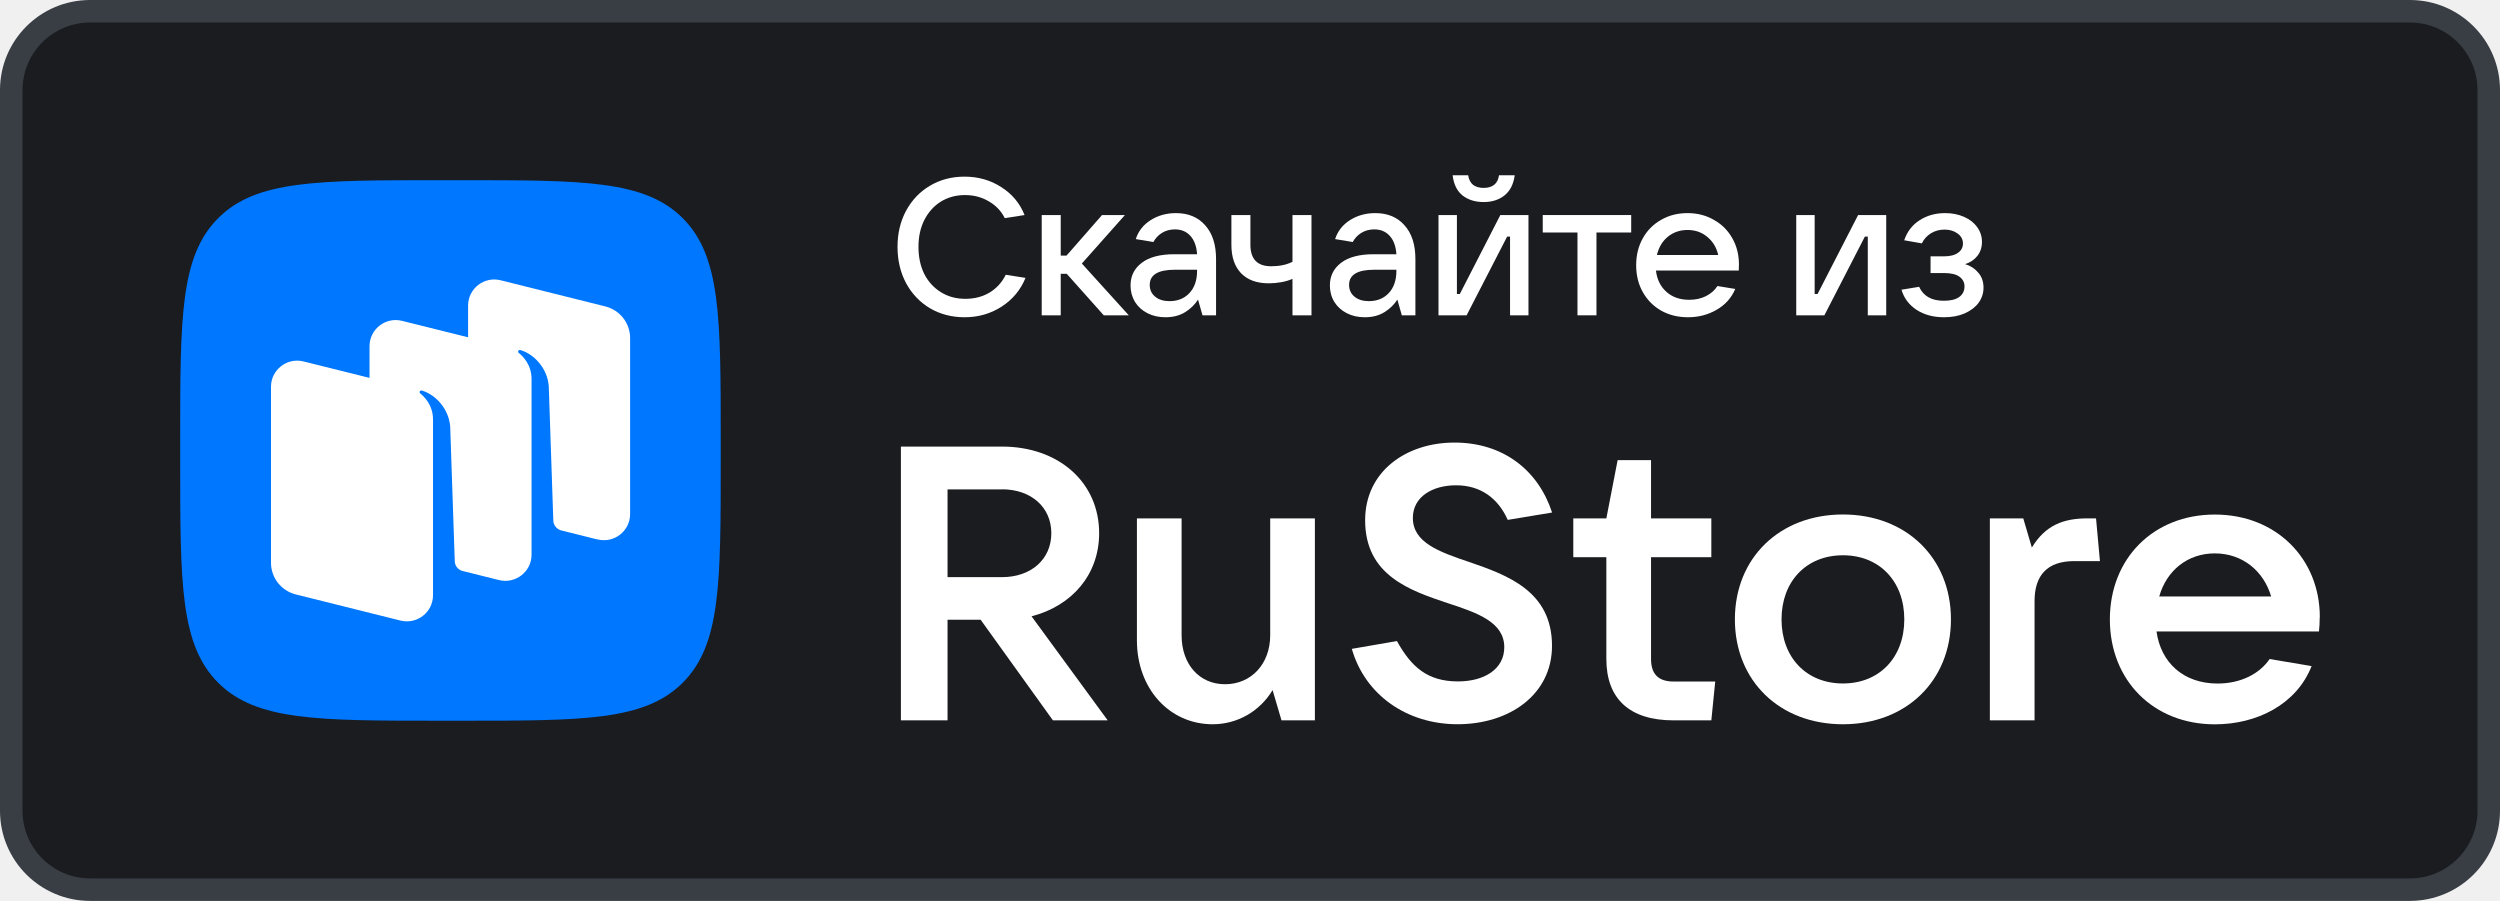
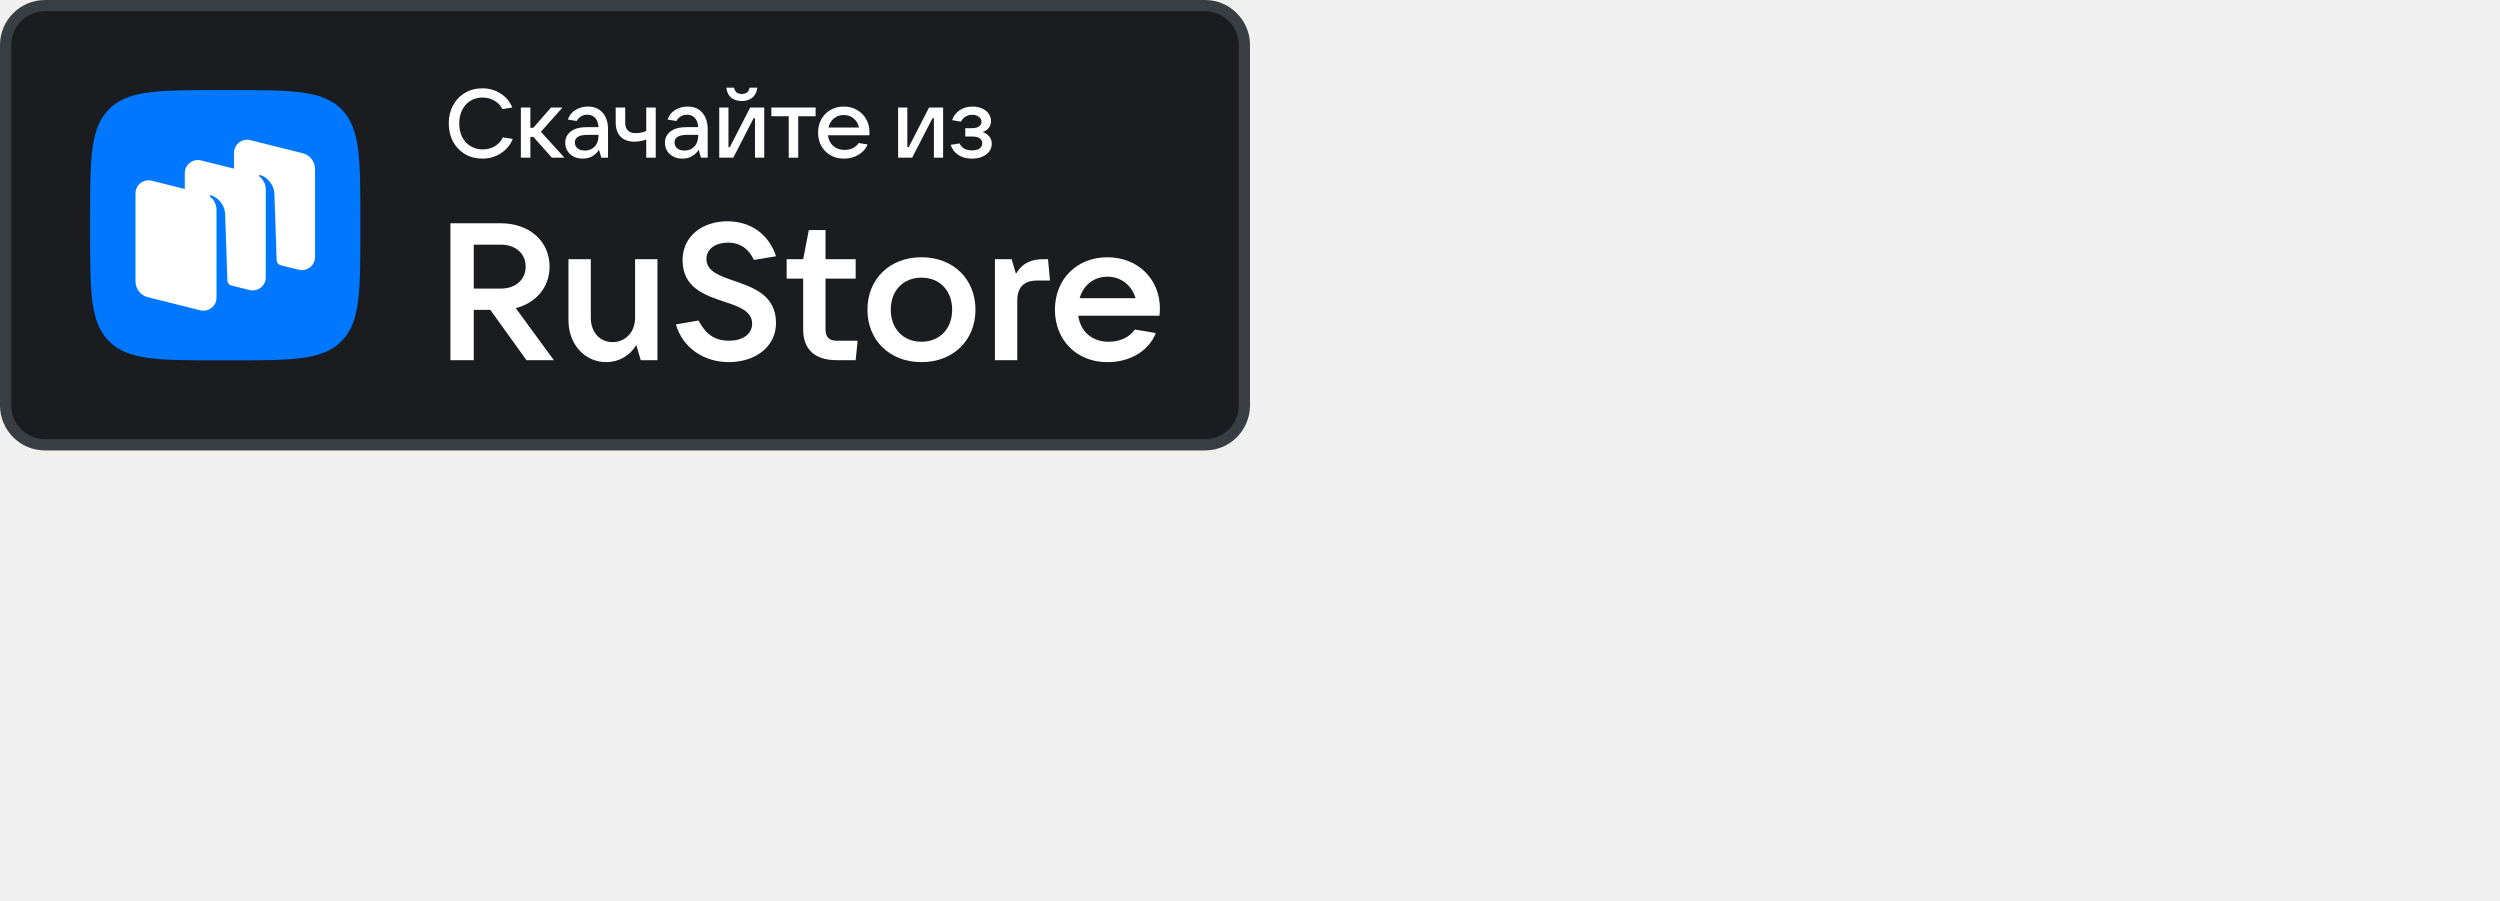
- <svg xmlns="http://www.w3.org/2000/svg" width="111" height="40" viewBox="0 0 111 40" fill="none">
+ <svg xmlns="http://www.w3.org/2000/svg" width="222px" height="80px" viewBox="0 0 222 80" version="1.1">
  <g clip-path="url(#clip0_9015_8085)">
    <rect x="0.5" y="0.5" width="110" height="39" rx="3.5" fill="#1A1C20" stroke="#393E45" />
    <path d="M45.798 27.365C47.608 26.898 48.802 25.501 48.802 23.675C48.802 21.416 47.006 19.828 44.487 19.828H40V31.984H42.071V27.515H43.539L46.75 31.984H49.182L45.798 27.361V27.365ZM44.487 21.725C45.783 21.725 46.679 22.52 46.679 23.675C46.679 24.831 45.783 25.625 44.487 25.625H42.071V21.729H44.487V21.725Z" fill="white" />
    <path d="M53.845 32.157C54.933 32.157 55.934 31.588 56.503 30.64L56.898 31.983H58.381V23.016H56.397V28.207C56.397 29.484 55.55 30.38 54.394 30.38C53.239 30.38 52.463 29.484 52.463 28.207V23.016H50.479V28.43C50.479 30.587 51.928 32.157 53.845 32.157Z" fill="white" />
    <path d="M64.715 32.156C67.012 32.156 68.909 30.846 68.909 28.674C68.909 26.242 66.925 25.534 65.216 24.947C63.887 24.499 62.731 24.085 62.731 22.997C62.731 22.048 63.612 21.547 64.648 21.547C65.736 21.547 66.511 22.116 66.944 23.083L68.913 22.756C68.292 20.858 66.722 19.65 64.58 19.65C62.438 19.65 60.612 20.926 60.612 23.098C60.612 25.549 62.596 26.219 64.305 26.788C65.615 27.217 66.79 27.631 66.79 28.738C66.79 29.706 65.909 30.255 64.734 30.255C63.386 30.255 62.664 29.619 62.024 28.463L60.021 28.809C60.608 30.861 62.472 32.156 64.715 32.156Z" fill="white" />
    <path d="M74.308 30.26C73.634 30.26 73.306 29.932 73.306 29.258V24.741H75.983V23.016H73.306V20.43H71.823L71.322 23.016H69.854V24.741H71.322V29.258C71.322 31.016 72.339 31.984 74.308 31.984H75.983L76.156 30.26H74.308Z" fill="white" />
    <path d="M81.826 32.157C84.638 32.157 86.622 30.226 86.622 27.5C86.622 24.774 84.638 22.843 81.826 22.843C79.013 22.843 77.029 24.774 77.029 27.5C77.029 30.226 79.013 32.157 81.826 32.157ZM81.826 30.346C80.203 30.346 79.1 29.19 79.1 27.5C79.1 25.81 80.203 24.654 81.826 24.654C83.448 24.654 84.551 25.81 84.551 27.5C84.551 29.19 83.448 30.346 81.826 30.346Z" fill="white" />
    <path d="M90.334 31.983V26.69C90.334 25.553 90.888 24.913 92.096 24.913H93.237L93.064 23.016H92.683C91.629 23.016 90.82 23.31 90.214 24.311L89.833 23.016H88.35V31.983H90.334Z" fill="white" />
    <path d="M103 27.398C103 24.811 101.069 22.846 98.339 22.846C95.61 22.846 93.678 24.796 93.678 27.503C93.678 30.21 95.61 32.16 98.339 32.16C100.203 32.16 101.965 31.279 102.635 29.574L100.771 29.261C100.338 29.901 99.51 30.349 98.46 30.349C96.943 30.349 95.941 29.419 95.749 28.038H102.962C102.981 27.849 102.996 27.642 102.996 27.398M98.335 24.57C99.578 24.57 100.512 25.365 100.839 26.483H95.87C96.197 25.327 97.131 24.57 98.339 24.57" fill="white" />
    <path d="M9.688 30.314C11.376 32 14.09 32 19.521 32H20.479C25.91 32 28.624 32 30.312 30.314C32 28.628 32 25.912 32 20.48V19.52C32 14.088 32 11.372 30.312 9.686C28.624 8 25.906 8 20.479 8H19.521C14.09 8 11.372 8 9.688 9.686C8 11.376 8 14.092 8 19.52V20.48C8 25.912 8 28.628 9.688 30.314Z" fill="#0077FF" />
    <path fill-rule="evenodd" clip-rule="evenodd" d="M26.528 23.953L24.908 23.548C24.713 23.492 24.575 23.316 24.567 23.114L24.365 17.145C24.305 16.355 23.721 15.726 23.107 15.542C23.073 15.531 23.036 15.542 23.017 15.576C22.995 15.606 23.006 15.647 23.032 15.669C23.182 15.785 23.601 16.168 23.601 16.827V24.631C23.601 25.384 22.886 25.938 22.153 25.755L20.506 25.343C20.322 25.279 20.195 25.11 20.191 24.912L19.989 18.944C19.929 18.153 19.346 17.524 18.732 17.34C18.698 17.329 18.661 17.34 18.642 17.374C18.619 17.404 18.631 17.445 18.657 17.468C18.806 17.584 19.226 17.966 19.226 18.625V25.129V26.429C19.226 27.182 18.515 27.737 17.781 27.553L13.132 26.392C12.485 26.231 12.032 25.65 12.032 24.987V17.172C12.032 16.419 12.743 15.864 13.476 16.048L16.407 16.778V15.37C16.407 14.617 17.118 14.062 17.852 14.246L20.783 14.976V13.568C20.783 12.815 21.494 12.26 22.228 12.444L26.876 13.605C27.524 13.766 27.977 14.347 27.977 15.01V22.825C27.977 23.578 27.266 24.133 26.532 23.949" fill="white" />
    <path d="M42.829 14.086C42.261 14.086 41.75 13.954 41.297 13.69C40.843 13.42 40.487 13.047 40.229 12.571C39.976 12.094 39.85 11.557 39.85 10.96C39.85 10.364 39.976 9.83 40.229 9.359C40.487 8.882 40.84 8.512 41.288 8.248C41.741 7.978 42.252 7.843 42.821 7.843C43.435 7.843 43.98 7.998 44.457 8.308C44.939 8.613 45.283 9.026 45.49 9.548L44.612 9.686C44.451 9.365 44.213 9.115 43.897 8.937C43.587 8.753 43.237 8.661 42.846 8.661C42.445 8.661 42.086 8.759 41.77 8.954C41.46 9.149 41.216 9.422 41.038 9.772C40.866 10.117 40.78 10.513 40.78 10.96C40.78 11.414 40.866 11.816 41.038 12.166C41.216 12.51 41.463 12.78 41.779 12.975C42.094 13.171 42.456 13.268 42.864 13.268C43.266 13.268 43.621 13.176 43.931 12.993C44.247 12.803 44.488 12.539 44.655 12.2L45.533 12.338C45.315 12.872 44.962 13.297 44.474 13.613C43.986 13.928 43.438 14.086 42.829 14.086Z" fill="white" />
    <path d="M50.118 14H49.007L47.363 12.157H47.096V14H46.252V9.548H47.096V11.348H47.354L48.93 9.548H49.946L48.034 11.701L50.118 14Z" fill="white" />
    <path d="M52.211 9.462C52.762 9.462 53.195 9.643 53.511 10.005C53.833 10.361 53.993 10.86 53.993 11.503V14H53.391L53.193 13.303C53.049 13.526 52.857 13.713 52.616 13.862C52.375 14.011 52.085 14.086 51.746 14.086C51.447 14.086 51.181 14.026 50.945 13.905C50.71 13.785 50.526 13.618 50.394 13.406C50.262 13.188 50.196 12.944 50.196 12.674C50.196 12.255 50.363 11.919 50.696 11.667C51.028 11.414 51.511 11.288 52.142 11.288H53.15C53.127 10.938 53.029 10.668 52.857 10.478C52.684 10.283 52.455 10.185 52.168 10.185C51.95 10.185 51.758 10.237 51.591 10.341C51.425 10.444 51.298 10.579 51.212 10.745L50.429 10.616C50.543 10.26 50.764 9.979 51.092 9.772C51.419 9.566 51.792 9.462 52.211 9.462ZM51.927 13.371C52.288 13.371 52.581 13.254 52.805 13.018C53.035 12.777 53.15 12.447 53.15 12.028V11.976H52.168C51.422 11.976 51.048 12.2 51.048 12.648C51.048 12.866 51.129 13.041 51.29 13.173C51.45 13.305 51.663 13.371 51.927 13.371Z" fill="white" />
    <path d="M57.386 12.381C57.248 12.444 57.085 12.493 56.895 12.528C56.706 12.562 56.519 12.579 56.336 12.579C55.802 12.579 55.392 12.43 55.104 12.132C54.817 11.833 54.674 11.411 54.674 10.866V9.548H55.518V10.866C55.518 11.503 55.825 11.822 56.439 11.822C56.812 11.822 57.128 11.755 57.386 11.623V9.548H58.23V14H57.386V12.381Z" fill="white" />
    <path d="M61.061 9.462C61.612 9.462 62.046 9.643 62.361 10.005C62.683 10.361 62.844 10.86 62.844 11.503V14H62.241L62.043 13.303C61.899 13.526 61.707 13.713 61.466 13.862C61.225 14.011 60.935 14.086 60.596 14.086C60.298 14.086 60.031 14.026 59.796 13.905C59.56 13.785 59.377 13.618 59.245 13.406C59.112 13.188 59.047 12.944 59.047 12.674C59.047 12.255 59.213 11.919 59.546 11.667C59.879 11.414 60.361 11.288 60.992 11.288H62C61.977 10.938 61.879 10.668 61.707 10.478C61.535 10.283 61.305 10.185 61.018 10.185C60.8 10.185 60.608 10.237 60.441 10.341C60.275 10.444 60.149 10.579 60.062 10.745L59.279 10.616C59.394 10.26 59.615 9.979 59.942 9.772C60.269 9.566 60.642 9.462 61.061 9.462ZM60.777 13.371C61.139 13.371 61.432 13.254 61.656 13.018C61.885 12.777 62 12.447 62 12.028V11.976H61.018C60.272 11.976 59.899 12.2 59.899 12.648C59.899 12.866 59.979 13.041 60.14 13.173C60.301 13.305 60.513 13.371 60.777 13.371Z" fill="white" />
    <path d="M65.117 14H63.869V9.548H64.687V13.053H64.816L66.615 9.548H67.864V14H67.046V10.504H66.917L65.117 14ZM65.875 8.971C65.502 8.971 65.189 8.874 64.936 8.679C64.69 8.478 64.543 8.179 64.497 7.783H65.186C65.215 7.967 65.287 8.108 65.401 8.205C65.522 8.297 65.68 8.343 65.875 8.343C66.07 8.343 66.225 8.297 66.34 8.205C66.46 8.108 66.532 7.967 66.555 7.783H67.253C67.201 8.179 67.049 8.478 66.796 8.679C66.549 8.874 66.242 8.971 65.875 8.971Z" fill="white" />
    <path d="M70.883 14H70.04V10.323H68.498V9.548H72.425V10.323H70.883V14Z" fill="white" />
    <path d="M77.209 11.744C77.209 11.859 77.207 11.948 77.201 12.011H73.524C73.57 12.407 73.725 12.723 73.989 12.958C74.253 13.194 74.589 13.311 74.996 13.311C75.278 13.311 75.527 13.257 75.746 13.148C75.969 13.033 76.139 12.883 76.254 12.7L77.046 12.829C76.874 13.231 76.595 13.541 76.21 13.759C75.832 13.977 75.41 14.086 74.945 14.086C74.503 14.086 74.107 13.989 73.757 13.793C73.406 13.592 73.134 13.317 72.939 12.967C72.743 12.617 72.646 12.22 72.646 11.778C72.646 11.331 72.743 10.932 72.939 10.582C73.134 10.232 73.403 9.959 73.748 9.764C74.092 9.563 74.486 9.462 74.927 9.462C75.364 9.462 75.754 9.563 76.099 9.764C76.449 9.959 76.721 10.232 76.917 10.582C77.112 10.926 77.209 11.313 77.209 11.744ZM74.927 10.211C74.589 10.211 74.296 10.312 74.049 10.513C73.808 10.714 73.647 10.983 73.567 11.322H76.288C76.213 10.989 76.053 10.722 75.806 10.521C75.565 10.315 75.272 10.211 74.927 10.211Z" fill="white" />
    <path d="M81.002 14H79.753V9.548H80.571V13.053H80.7L82.5 9.548H83.748V14H82.93V10.504H82.801L81.002 14Z" fill="white" />
    <path d="M87.25 11.727C87.485 11.796 87.68 11.922 87.835 12.106C87.99 12.284 88.068 12.505 88.068 12.769C88.068 13.015 87.996 13.239 87.853 13.44C87.709 13.636 87.503 13.793 87.233 13.914C86.969 14.029 86.662 14.086 86.311 14.086C85.841 14.086 85.436 13.977 85.097 13.759C84.759 13.535 84.535 13.237 84.426 12.863L85.209 12.734C85.399 13.148 85.763 13.354 86.303 13.354C86.601 13.354 86.828 13.3 86.983 13.191C87.144 13.076 87.224 12.918 87.224 12.717C87.224 12.539 87.15 12.396 87 12.287C86.857 12.178 86.624 12.123 86.303 12.123H85.717V11.382H86.303C86.578 11.382 86.788 11.331 86.931 11.227C87.081 11.124 87.155 10.986 87.155 10.814C87.155 10.63 87.075 10.481 86.914 10.366C86.759 10.252 86.567 10.194 86.337 10.194C86.113 10.194 85.912 10.249 85.734 10.358C85.557 10.467 85.422 10.616 85.33 10.806L84.546 10.668C84.678 10.283 84.905 9.988 85.227 9.781C85.554 9.568 85.933 9.462 86.363 9.462C86.673 9.462 86.951 9.517 87.198 9.626C87.451 9.735 87.646 9.887 87.784 10.082C87.927 10.277 87.999 10.495 87.999 10.737C87.999 10.983 87.93 11.193 87.792 11.365C87.655 11.537 87.474 11.658 87.25 11.727Z" fill="white" />
  </g>
  <defs>
    <clipPath id="clip0_9015_8085">
      <rect width="111" height="40" fill="white" />
    </clipPath>
  </defs>
</svg>
